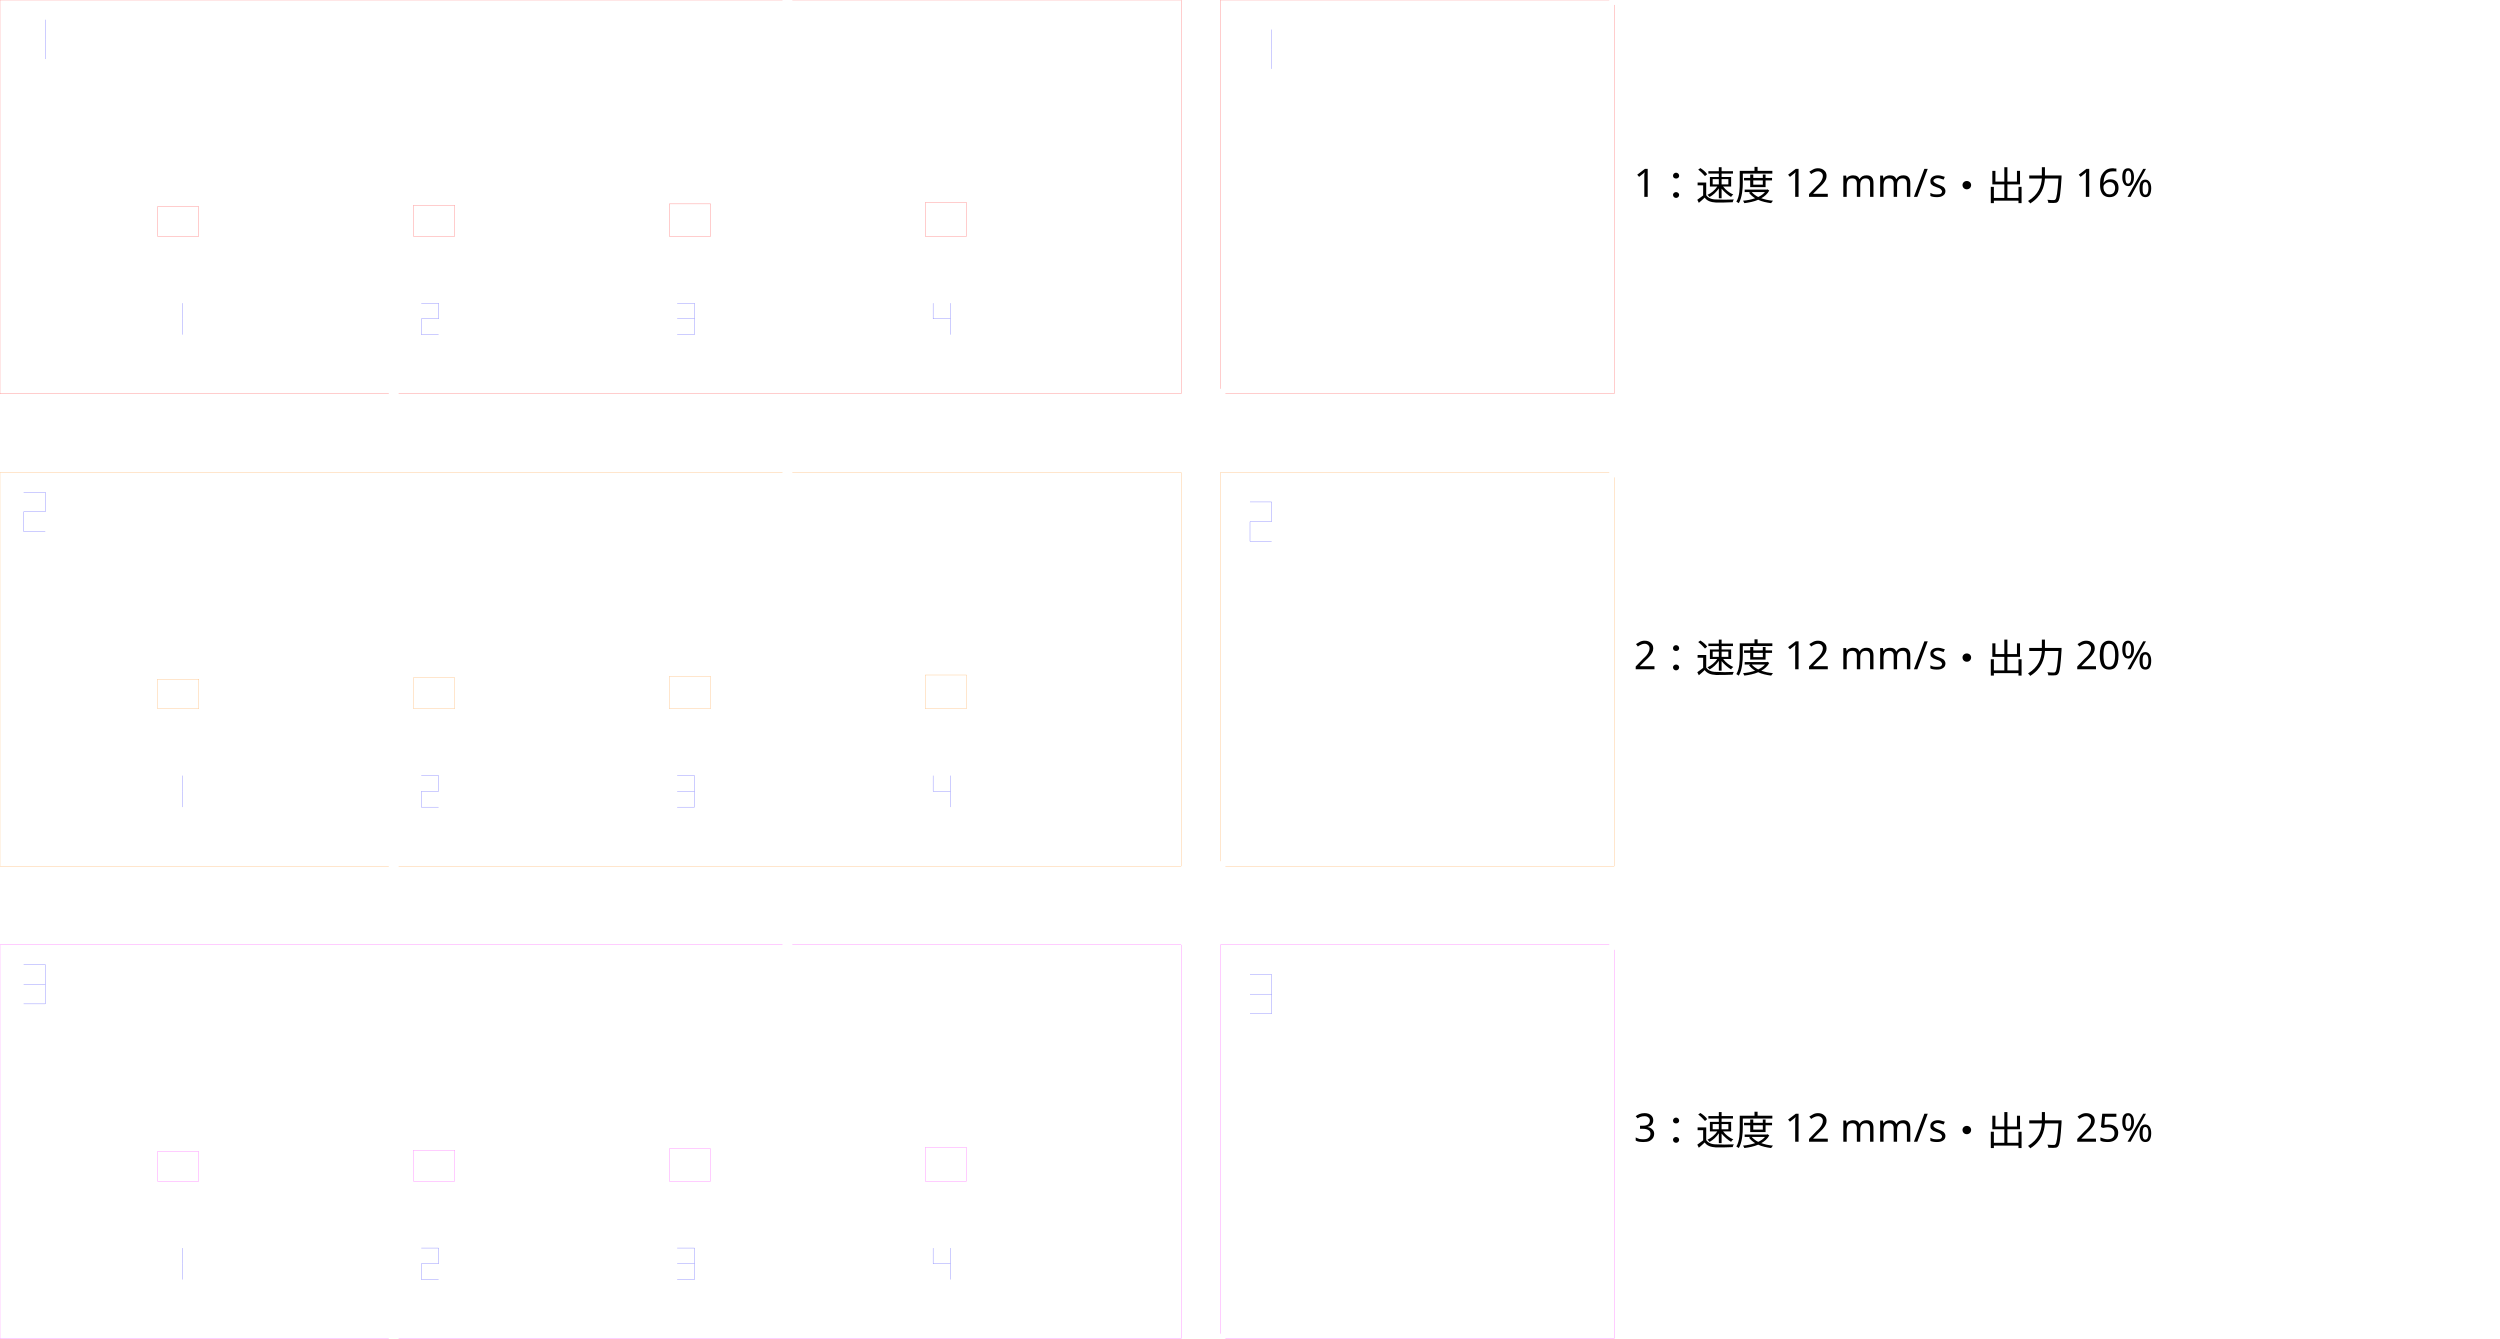
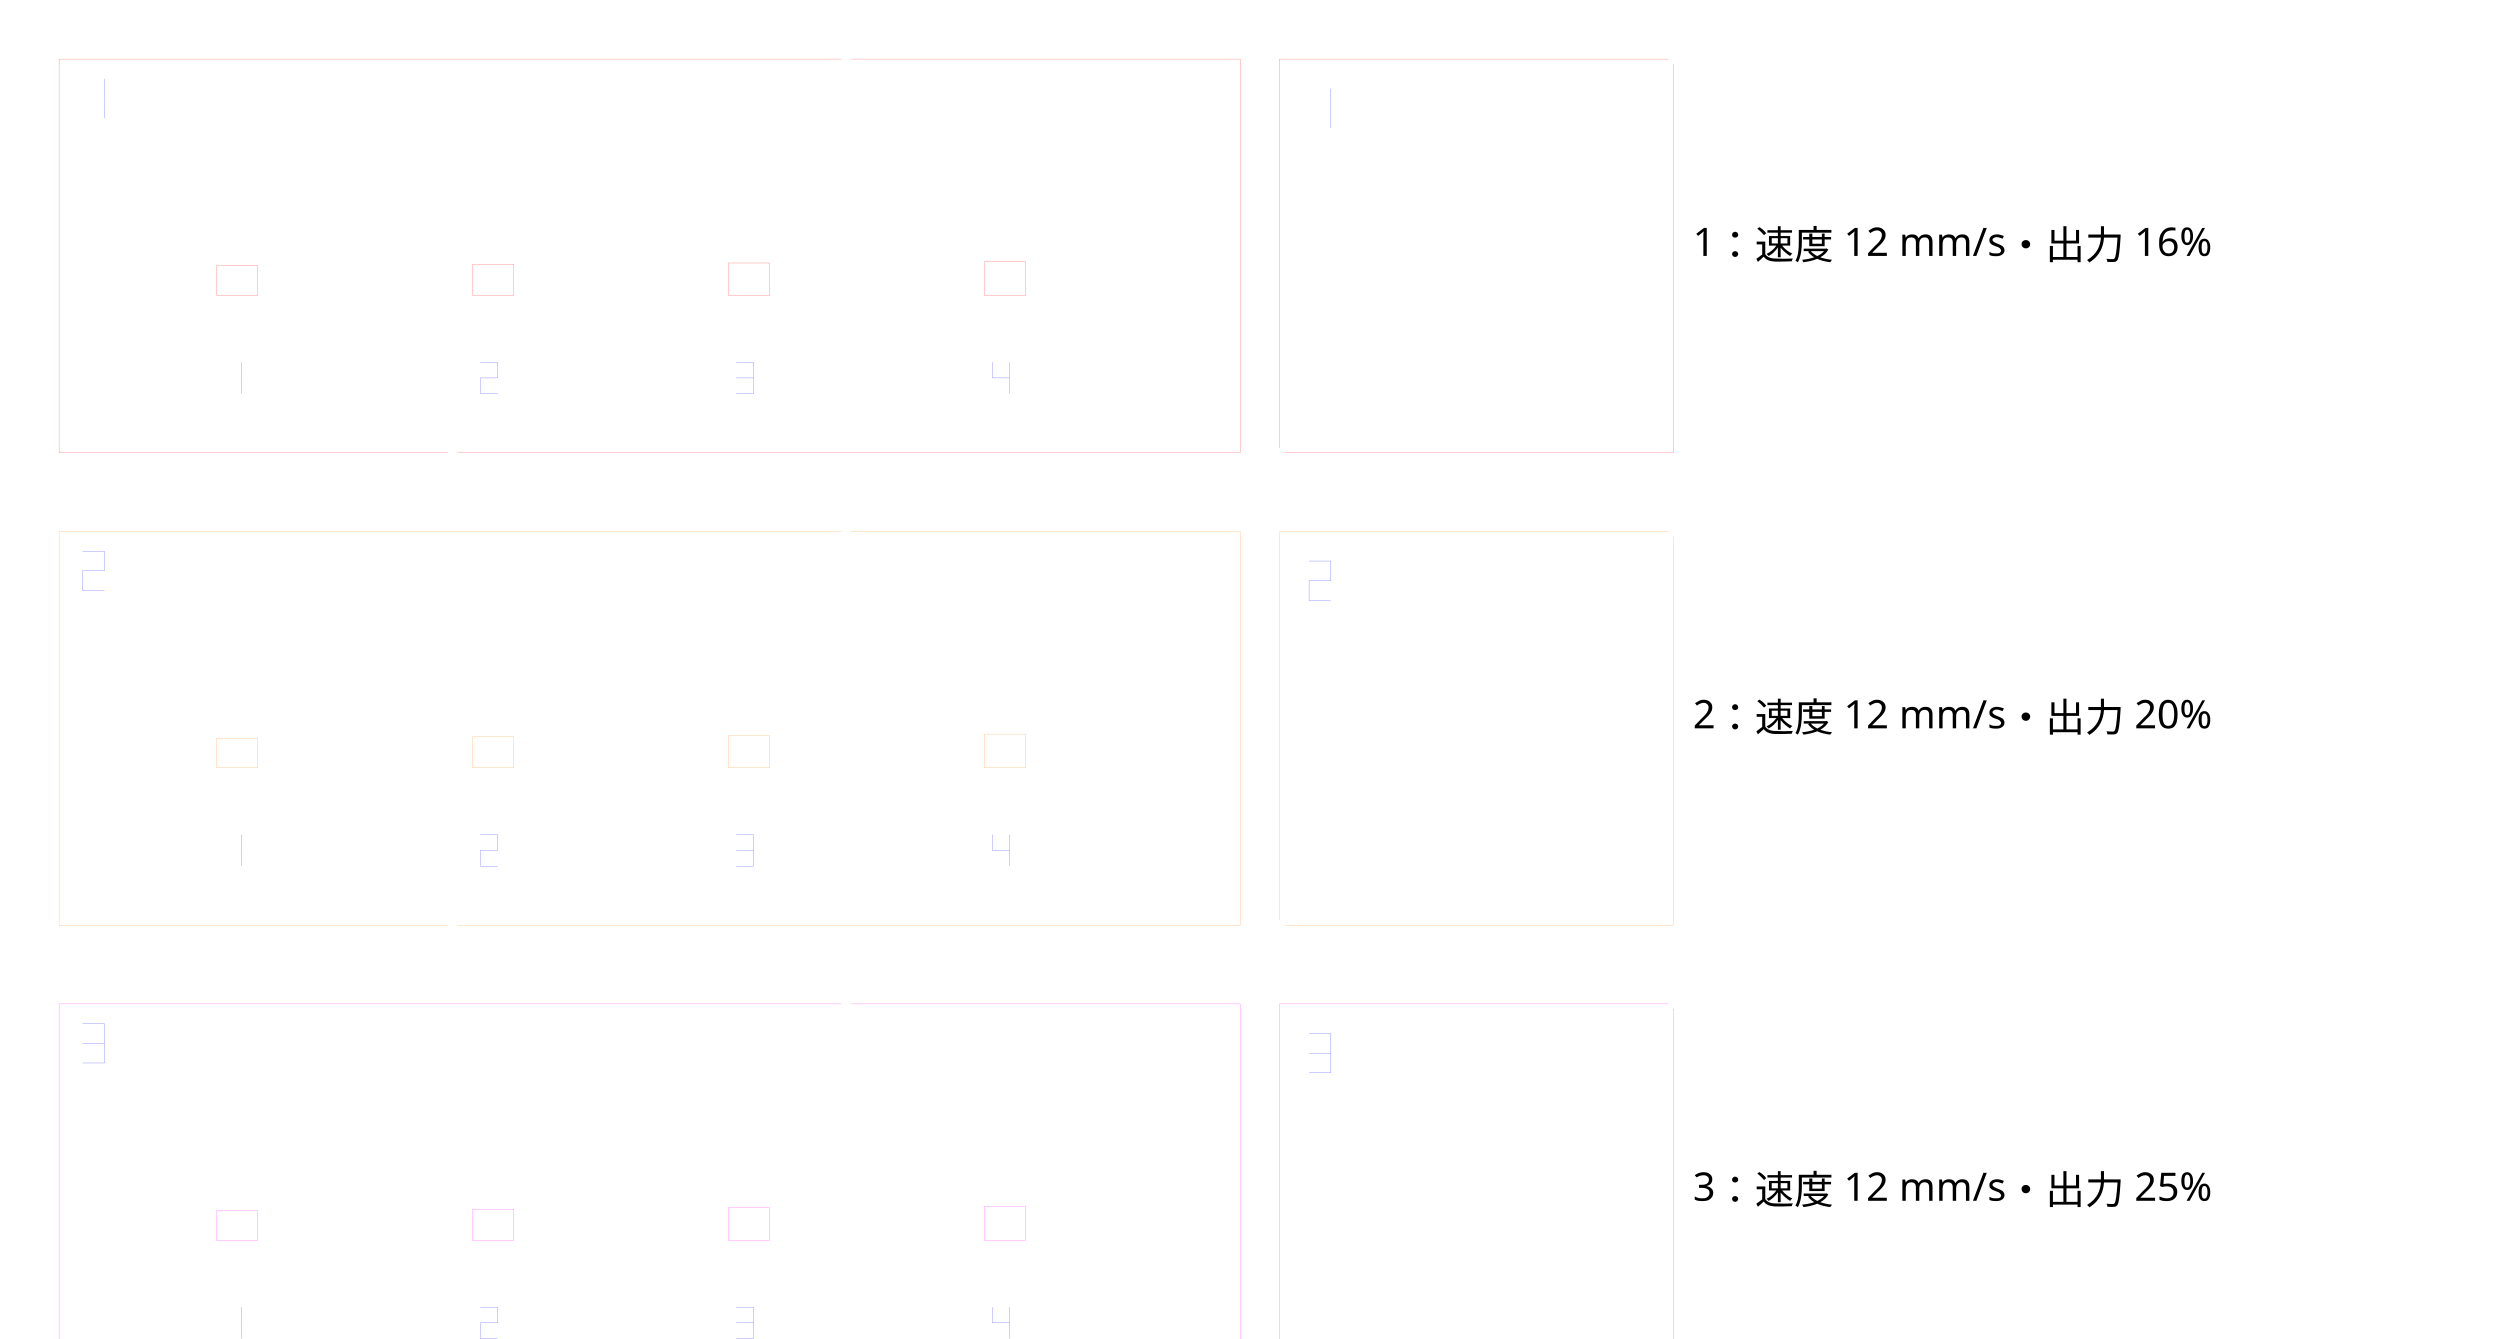
<svg xmlns="http://www.w3.org/2000/svg" width="127mm" height="68mm" viewBox="0 0 127 68">
  <g id="彫る（青）" fill="none" stroke="#0000FF" stroke-width="0.01">
-     <path d="M9.280,15.400 L9.280,16.200" />
-     <path d="M9.280,16.200 L9.280,17.000" />
-     <path d="M21.400,15.400 L22.280,15.400" />
-     <path d="M22.280,15.400 L22.280,16.200" />
-     <path d="M21.400,16.200 L22.280,16.200" />
-     <path d="M21.400,17.000 L21.400,16.200" />
-     <path d="M21.400,17.000 L22.280,17.000" />
-     <path d="M34.400,15.400 L35.280,15.400" />
-     <path d="M35.280,15.400 L35.280,16.200" />
-     <path d="M34.400,16.200 L35.280,16.200" />
-     <path d="M35.280,16.200 L35.280,17.000" />
-     <path d="M34.400,17.000 L35.280,17.000" />
-     <path d="M47.400,16.200 L47.400,15.400" />
-     <path d="M47.400,16.200 L48.280,16.200" />
-     <path d="M48.280,15.400 L48.280,16.200" />
-     <path d="M48.280,16.200 L48.280,17.000" />
-     <path d="M2.300,1.000 L2.300,2.000" />
-     <path d="M2.300,2.000 L2.300,3.000" />
-     <path d="M64.600,1.500 L64.600,2.500" />
-     <path d="M64.600,2.500 L64.600,3.500" />
-     <path d="M9.280,39.400 L9.280,40.200" />
-     <path d="M9.280,40.200 L9.280,41.000" />
-     <path d="M21.400,39.400 L22.280,39.400" />
-     <path d="M22.280,39.400 L22.280,40.200" />
-     <path d="M21.400,40.200 L22.280,40.200" />
-     <path d="M21.400,41.000 L21.400,40.200" />
-     <path d="M21.400,41.000 L22.280,41.000" />
-     <path d="M34.400,39.400 L35.280,39.400" />
-     <path d="M35.280,39.400 L35.280,40.200" />
-     <path d="M34.400,40.200 L35.280,40.200" />
-     <path d="M35.280,40.200 L35.280,41.000" />
-     <path d="M34.400,41.000 L35.280,41.000" />
-     <path d="M47.400,40.200 L47.400,39.400" />
-     <path d="M47.400,40.200 L48.280,40.200" />
-     <path d="M48.280,39.400 L48.280,40.200" />
-     <path d="M48.280,40.200 L48.280,41.000" />
-     <path d="M1.200,25.000 L2.300,25.000" />
-     <path d="M2.300,25.000 L2.300,26.000" />
-     <path d="M1.200,26.000 L2.300,26.000" />
-     <path d="M1.200,27.000 L1.200,26.000" />
-     <path d="M1.200,27.000 L2.300,27.000" />
-     <path d="M63.500,25.500 L64.600,25.500" />
-     <path d="M64.600,25.500 L64.600,26.500" />
-     <path d="M63.500,26.500 L64.600,26.500" />
-     <path d="M63.500,27.500 L63.500,26.500" />
-     <path d="M63.500,27.500 L64.600,27.500" />
-     <path d="M9.280,63.400 L9.280,64.200" />
-     <path d="M9.280,64.200 L9.280,65.000" />
-     <path d="M21.400,63.400 L22.280,63.400" />
-     <path d="M22.280,63.400 L22.280,64.200" />
-     <path d="M21.400,64.200 L22.280,64.200" />
-     <path d="M21.400,65.000 L21.400,64.200" />
-     <path d="M21.400,65.000 L22.280,65.000" />
-     <path d="M34.400,63.400 L35.280,63.400" />
-     <path d="M35.280,63.400 L35.280,64.200" />
-     <path d="M34.400,64.200 L35.280,64.200" />
-     <path d="M35.280,64.200 L35.280,65.000" />
-     <path d="M34.400,65.000 L35.280,65.000" />
-     <path d="M47.400,64.200 L47.400,63.400" />
-     <path d="M47.400,64.200 L48.280,64.200" />
-     <path d="M48.280,63.400 L48.280,64.200" />
-     <path d="M48.280,64.200 L48.280,65.000" />
-     <path d="M1.200,49.000 L2.300,49.000" />
-     <path d="M2.300,49.000 L2.300,50.000" />
-     <path d="M1.200,50.000 L2.300,50.000" />
-     <path d="M2.300,50.000 L2.300,51.000" />
-     <path d="M1.200,51.000 L2.300,51.000" />
-     <path d="M63.500,49.500 L64.600,49.500" />
-     <path d="M64.600,49.500 L64.600,50.500" />
-     <path d="M63.500,50.500 L64.600,50.500" />
-     <path d="M64.600,50.500 L64.600,51.500" />
-     <path d="M63.500,51.500 L64.600,51.500" />
+     <path d="M12.280,18.400 L12.280,19.200" />
+     <path d="M12.280,19.200 L12.280,20.000" />
+     <path d="M24.400,18.400 L25.280,18.400" />
+     <path d="M25.280,18.400 L25.280,19.200" />
+     <path d="M24.400,19.200 L25.280,19.200" />
+     <path d="M24.400,20.000 L24.400,19.200" />
+     <path d="M24.400,20.000 L25.280,20.000" />
+     <path d="M37.400,18.400 L38.280,18.400" />
+     <path d="M38.280,18.400 L38.280,19.200" />
+     <path d="M37.400,19.200 L38.280,19.200" />
+     <path d="M38.280,19.200 L38.280,20.000" />
+     <path d="M37.400,20.000 L38.280,20.000" />
+     <path d="M50.400,19.200 L50.400,18.400" />
+     <path d="M50.400,19.200 L51.280,19.200" />
+     <path d="M51.280,18.400 L51.280,19.200" />
+     <path d="M51.280,19.200 L51.280,20.000" />
+     <path d="M5.300,4.000 L5.300,5.000" />
+     <path d="M5.300,5.000 L5.300,6.000" />
+     <path d="M67.600,4.500 L67.600,5.500" />
+     <path d="M67.600,5.500 L67.600,6.500" />
+     <path d="M12.280,42.400 L12.280,43.200" />
+     <path d="M12.280,43.200 L12.280,44.000" />
+     <path d="M24.400,42.400 L25.280,42.400" />
+     <path d="M25.280,42.400 L25.280,43.200" />
+     <path d="M24.400,43.200 L25.280,43.200" />
+     <path d="M24.400,44.000 L24.400,43.200" />
+     <path d="M24.400,44.000 L25.280,44.000" />
+     <path d="M37.400,42.400 L38.280,42.400" />
+     <path d="M38.280,42.400 L38.280,43.200" />
+     <path d="M37.400,43.200 L38.280,43.200" />
+     <path d="M38.280,43.200 L38.280,44.000" />
+     <path d="M37.400,44.000 L38.280,44.000" />
+     <path d="M50.400,43.200 L50.400,42.400" />
+     <path d="M50.400,43.200 L51.280,43.200" />
+     <path d="M51.280,42.400 L51.280,43.200" />
+     <path d="M51.280,43.200 L51.280,44.000" />
+     <path d="M4.200,28.000 L5.300,28.000" />
+     <path d="M5.300,28.000 L5.300,29.000" />
+     <path d="M4.200,29.000 L5.300,29.000" />
+     <path d="M4.200,30.000 L4.200,29.000" />
+     <path d="M4.200,30.000 L5.300,30.000" />
+     <path d="M66.500,28.500 L67.600,28.500" />
+     <path d="M67.600,28.500 L67.600,29.500" />
+     <path d="M66.500,29.500 L67.600,29.500" />
+     <path d="M66.500,30.500 L66.500,29.500" />
+     <path d="M66.500,30.500 L67.600,30.500" />
+     <path d="M12.280,66.400 L12.280,67.200" />
+     <path d="M12.280,67.200 L12.280,68.000" />
+     <path d="M24.400,66.400 L25.280,66.400" />
+     <path d="M25.280,66.400 L25.280,67.200" />
+     <path d="M24.400,67.200 L25.280,67.200" />
+     <path d="M24.400,68.000 L24.400,67.200" />
+     <path d="M24.400,68.000 L25.280,68.000" />
+     <path d="M37.400,66.400 L38.280,66.400" />
+     <path d="M38.280,66.400 L38.280,67.200" />
+     <path d="M37.400,67.200 L38.280,67.200" />
+     <path d="M38.280,67.200 L38.280,68.000" />
+     <path d="M37.400,68.000 L38.280,68.000" />
+     <path d="M50.400,67.200 L50.400,66.400" />
+     <path d="M50.400,67.200 L51.280,67.200" />
+     <path d="M51.280,66.400 L51.280,67.200" />
+     <path d="M51.280,67.200 L51.280,68.000" />
+     <path d="M4.200,52.000 L5.300,52.000" />
+     <path d="M5.300,52.000 L5.300,53.000" />
+     <path d="M4.200,53.000 L5.300,53.000" />
+     <path d="M5.300,53.000 L5.300,54.000" />
+     <path d="M4.200,54.000 L5.300,54.000" />
+     <path d="M66.500,52.500 L67.600,52.500" />
+     <path d="M67.600,52.500 L67.600,53.500" />
+     <path d="M66.500,53.500 L67.600,53.500" />
+     <path d="M67.600,53.500 L67.600,54.500" />
+     <path d="M66.500,54.500 L67.600,54.500" />
  </g>
  <g id="切る（赤）" fill="none" stroke="#FF0000" stroke-width="0.01">
-     <path d="M39.750,0.000 L0.000,0.000 L0.000,20.000 L19.750,20.000" />
-     <path d="M20.250,20.000 L60.000,20.000" />
-     <path d="M60.000,20.000 L60.000,0.000 L40.250,0.000" />
-     <path d="M81.750,0.000 L62.000,0.000 L62.000,19.750" />
-     <path d="M62.250,20.000 L82.000,20.000" />
-     <path d="M82.000,20.000 L82.000,0.250" />
-     <path d="M10.100,12.000 L10.100,10.500 L8.000,10.500 L8.000,12.000 L10.100,12.000 Z" />
-     <path d="M23.100,12.000 L23.100,10.430 L21.000,10.430 L21.000,12.000 L23.100,12.000 Z" />
-     <path d="M36.100,12.000 L36.100,10.360 L34.000,10.360 L34.000,12.000 L36.100,12.000 Z" />
-     <path d="M49.100,12.000 L49.100,10.290 L47.000,10.290 L47.000,12.000 L49.100,12.000 Z" />
+     <path d="M42.750,3.000 L3.000,3.000 L3.000,23.000 L22.750,23.000" />
+     <path d="M23.250,23.000 L63.000,23.000" />
+     <path d="M63.000,23.000 L63.000,3.000 L43.250,3.000" />
+     <path d="M84.750,3.000 L65.000,3.000 L65.000,22.750" />
+     <path d="M65.250,23.000 L85.000,23.000" />
+     <path d="M85.000,23.000 L85.000,3.250" />
+     <path d="M13.100,15.000 L13.100,13.500 L11.000,13.500 L11.000,15.000 L13.100,15.000 Z" />
+     <path d="M26.100,15.000 L26.100,13.430 L24.000,13.430 L24.000,15.000 L26.100,15.000 Z" />
+     <path d="M39.100,15.000 L39.100,13.360 L37.000,13.360 L37.000,15.000 L39.100,15.000 Z" />
+     <path d="M52.100,15.000 L52.100,13.290 L50.000,13.290 L50.000,15.000 L52.100,15.000 Z" />
  </g>
  <g id="切る・出力2" fill="none" stroke="#FF8000" stroke-width="0.01">
-     <path d="M39.750,24.000 L0.000,24.000 L0.000,44.000 L19.750,44.000" />
-     <path d="M20.250,44.000 L60.000,44.000" />
-     <path d="M60.000,44.000 L60.000,24.000 L40.250,24.000" />
-     <path d="M81.750,24.000 L62.000,24.000 L62.000,43.750" />
-     <path d="M62.250,44.000 L82.000,44.000" />
-     <path d="M82.000,44.000 L82.000,24.250" />
-     <path d="M10.100,36.000 L10.100,34.500 L8.000,34.500 L8.000,36.000 L10.100,36.000 Z" />
-     <path d="M23.100,36.000 L23.100,34.430 L21.000,34.430 L21.000,36.000 L23.100,36.000 Z" />
-     <path d="M36.100,36.000 L36.100,34.360 L34.000,34.360 L34.000,36.000 L36.100,36.000 Z" />
-     <path d="M49.100,36.000 L49.100,34.290 L47.000,34.290 L47.000,36.000 L49.100,36.000 Z" />
+     <path d="M42.750,27.000 L3.000,27.000 L3.000,47.000 L22.750,47.000" />
+     <path d="M23.250,47.000 L63.000,47.000" />
+     <path d="M63.000,47.000 L63.000,27.000 L43.250,27.000" />
+     <path d="M84.750,27.000 L65.000,27.000 L65.000,46.750" />
+     <path d="M65.250,47.000 L85.000,47.000" />
+     <path d="M85.000,47.000 L85.000,27.250" />
+     <path d="M13.100,39.000 L13.100,37.500 L11.000,37.500 L11.000,39.000 L13.100,39.000 Z" />
+     <path d="M26.100,39.000 L26.100,37.430 L24.000,37.430 L24.000,39.000 L26.100,39.000 Z" />
+     <path d="M39.100,39.000 L39.100,37.360 L37.000,37.360 L37.000,39.000 L39.100,39.000 Z" />
+     <path d="M52.100,39.000 L52.100,37.290 L50.000,37.290 L50.000,39.000 L52.100,39.000 Z" />
  </g>
  <g id="切る・出力3" fill="none" stroke="#FF00FF" stroke-width="0.01">
-     <path d="M39.750,48.000 L0.000,48.000 L0.000,68.000 L19.750,68.000" />
-     <path d="M20.250,68.000 L60.000,68.000" />
-     <path d="M60.000,68.000 L60.000,48.000 L40.250,48.000" />
-     <path d="M81.750,48.000 L62.000,48.000 L62.000,67.750" />
-     <path d="M62.250,68.000 L82.000,68.000" />
-     <path d="M82.000,68.000 L82.000,48.250" />
-     <path d="M10.100,60.000 L10.100,58.500 L8.000,58.500 L8.000,60.000 L10.100,60.000 Z" />
-     <path d="M23.100,60.000 L23.100,58.430 L21.000,58.430 L21.000,60.000 L23.100,60.000 Z" />
-     <path d="M36.100,60.000 L36.100,58.360 L34.000,58.360 L34.000,60.000 L36.100,60.000 Z" />
-     <path d="M49.100,60.000 L49.100,58.290 L47.000,58.290 L47.000,60.000 L49.100,60.000 Z" />
+     <path d="M42.750,51.000 L3.000,51.000 L3.000,71.000 L22.750,71.000" />
+     <path d="M23.250,71.000 L63.000,71.000" />
+     <path d="M63.000,71.000 L63.000,51.000 L43.250,51.000" />
+     <path d="M84.750,51.000 L65.000,51.000 L65.000,70.750" />
+     <path d="M65.250,71.000 L85.000,71.000" />
+     <path d="M85.000,71.000 L85.000,51.250" />
+     <path d="M13.100,63.000 L13.100,61.500 L11.000,61.500 L11.000,63.000 L13.100,63.000 Z" />
+     <path d="M26.100,63.000 L26.100,61.430 L24.000,61.430 L24.000,63.000 L26.100,63.000 Z" />
+     <path d="M39.100,63.000 L39.100,61.360 L37.000,61.360 L37.000,63.000 L39.100,63.000 Z" />
+     <path d="M52.100,63.000 L52.100,61.290 L50.000,61.290 L50.000,63.000 L52.100,63.000 Z" />
  </g>
  <g id="参考の文字（送る前に消す）" fill="#000000" stroke="none" font-family="sans-serif">
-     <text x="83.00" y="10.00" font-size="2">1：速度 12 mm/s・出力 16%</text>
-     <text x="83.00" y="34.00" font-size="2">2：速度 12 mm/s・出力 20%</text>
-     <text x="83.00" y="58.00" font-size="2">3：速度 12 mm/s・出力 25%</text>
+     <text x="86.00" y="13.00" font-size="2">1：速度 12 mm/s・出力 16%</text>
+     <text x="86.00" y="37.00" font-size="2">2：速度 12 mm/s・出力 20%</text>
+     <text x="86.00" y="61.00" font-size="2">3：速度 12 mm/s・出力 25%</text>
  </g>
</svg>
